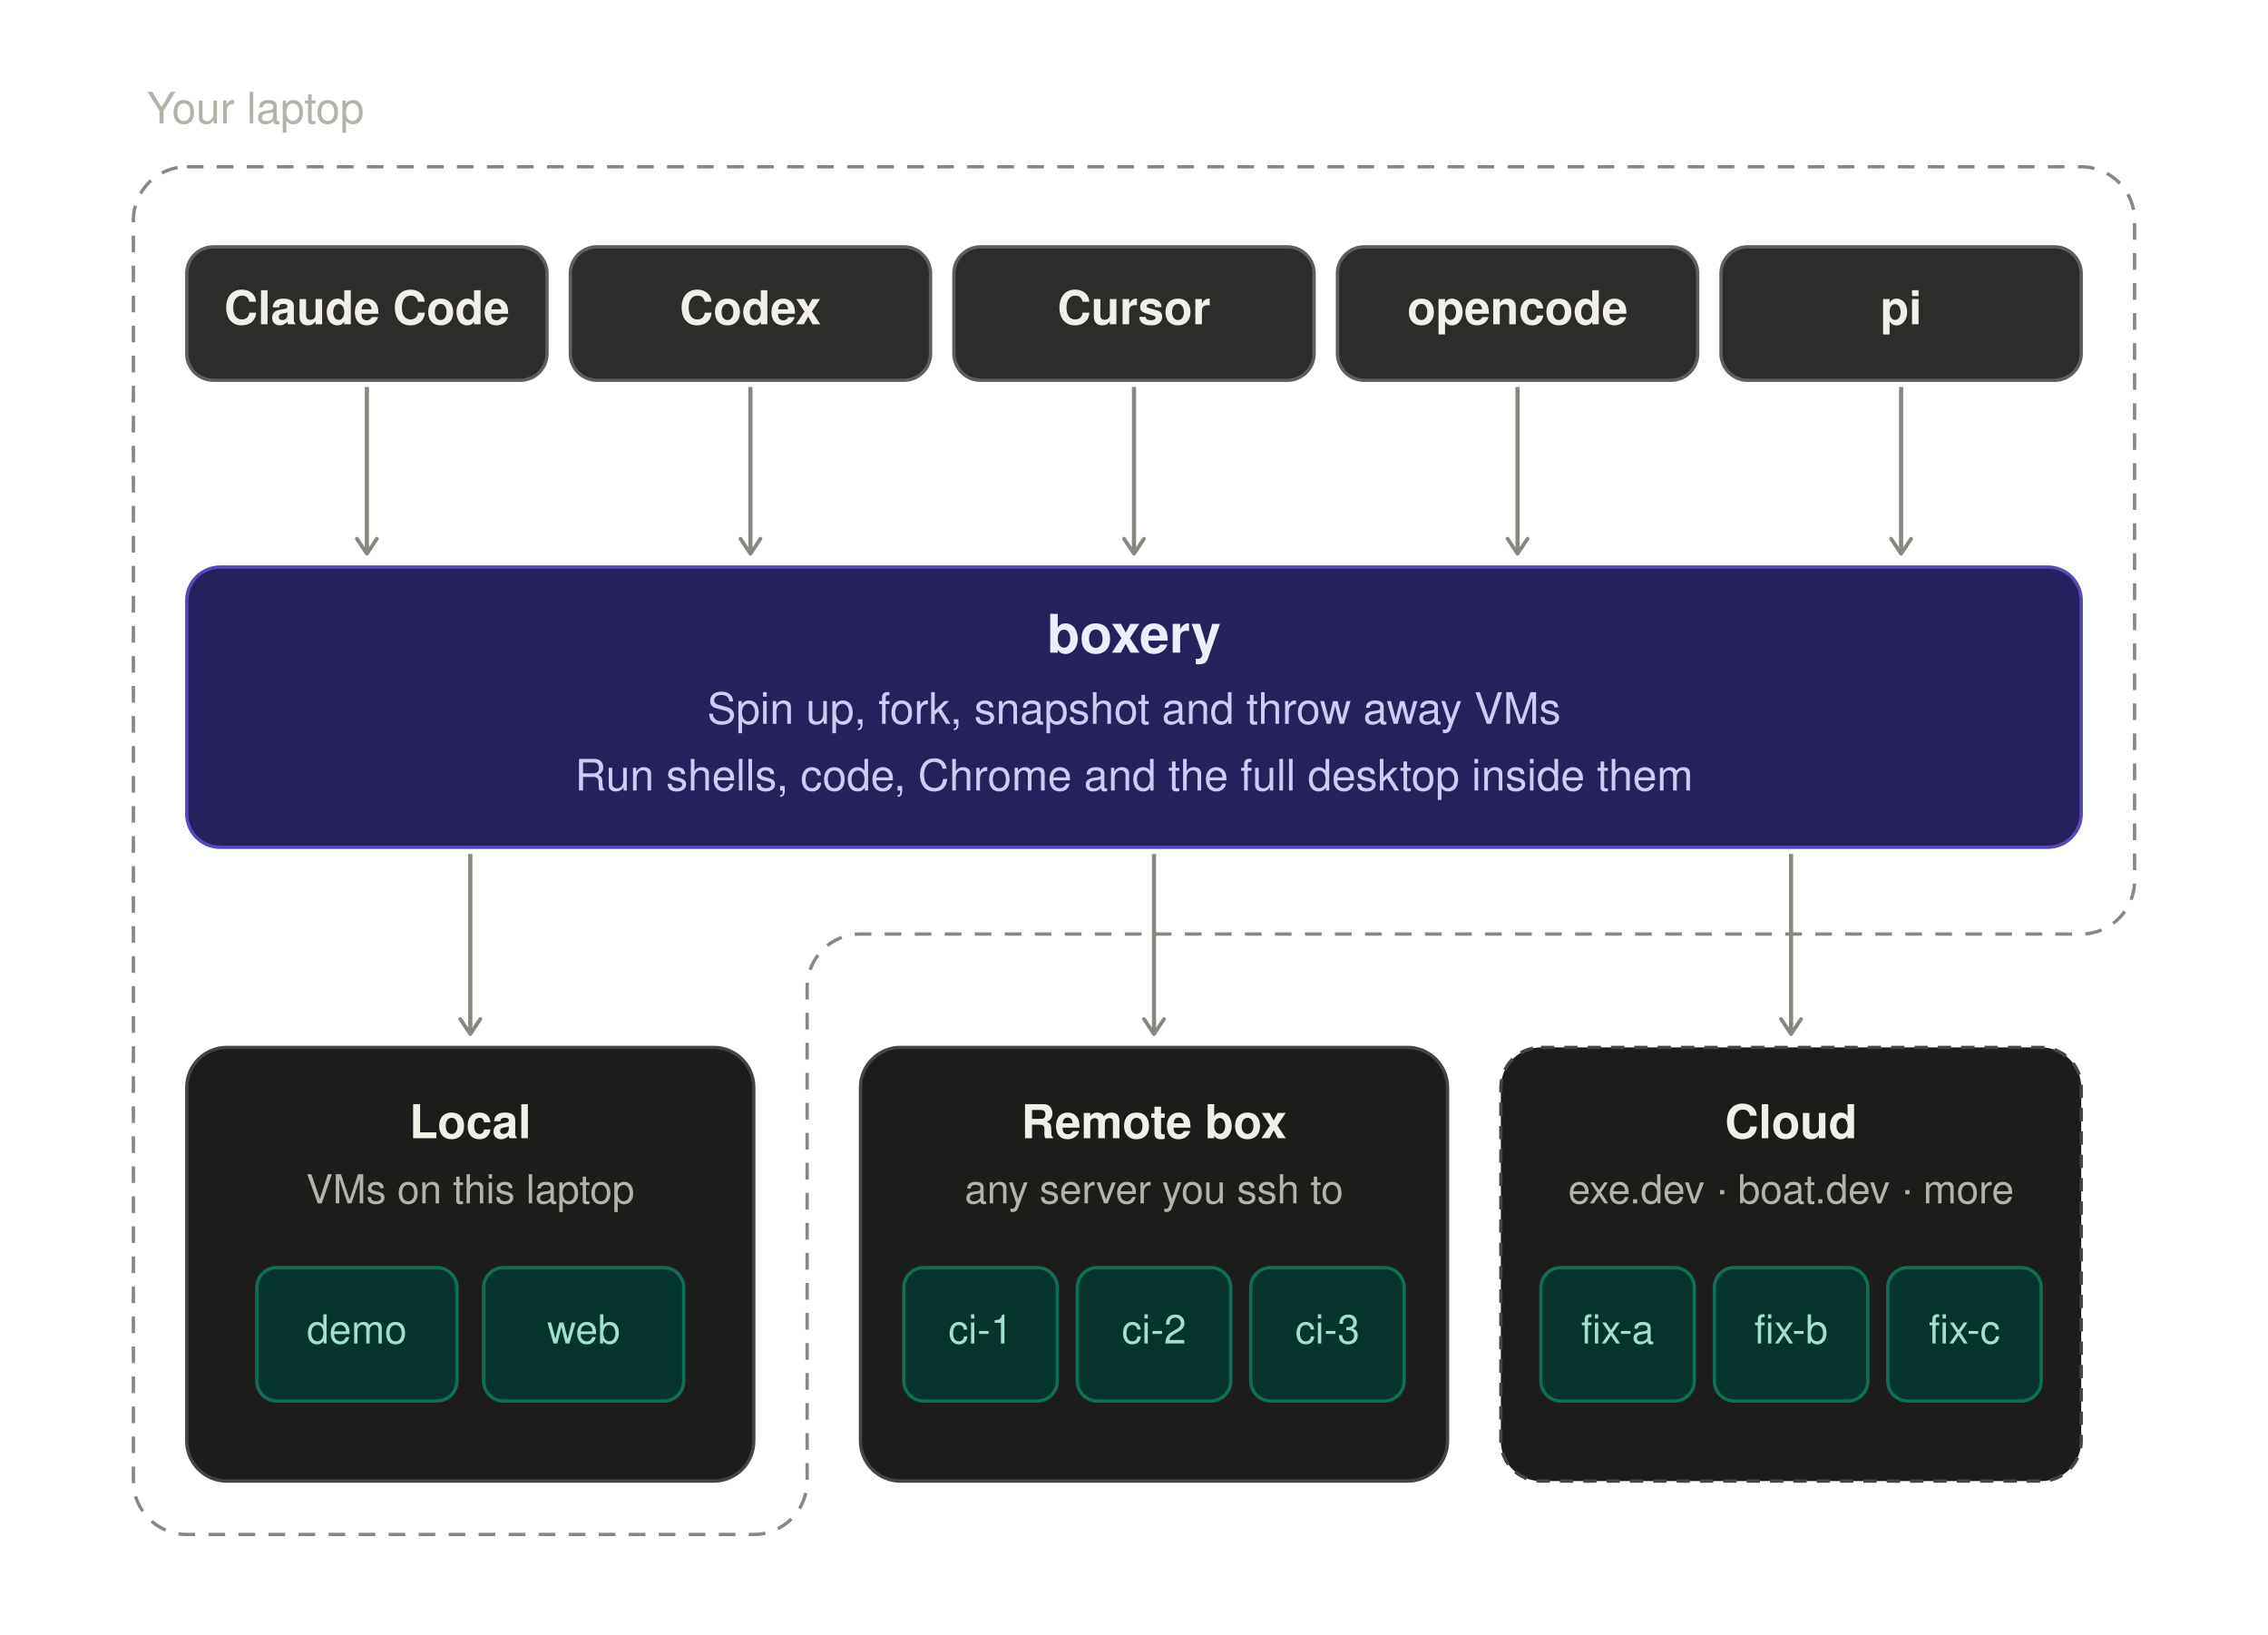
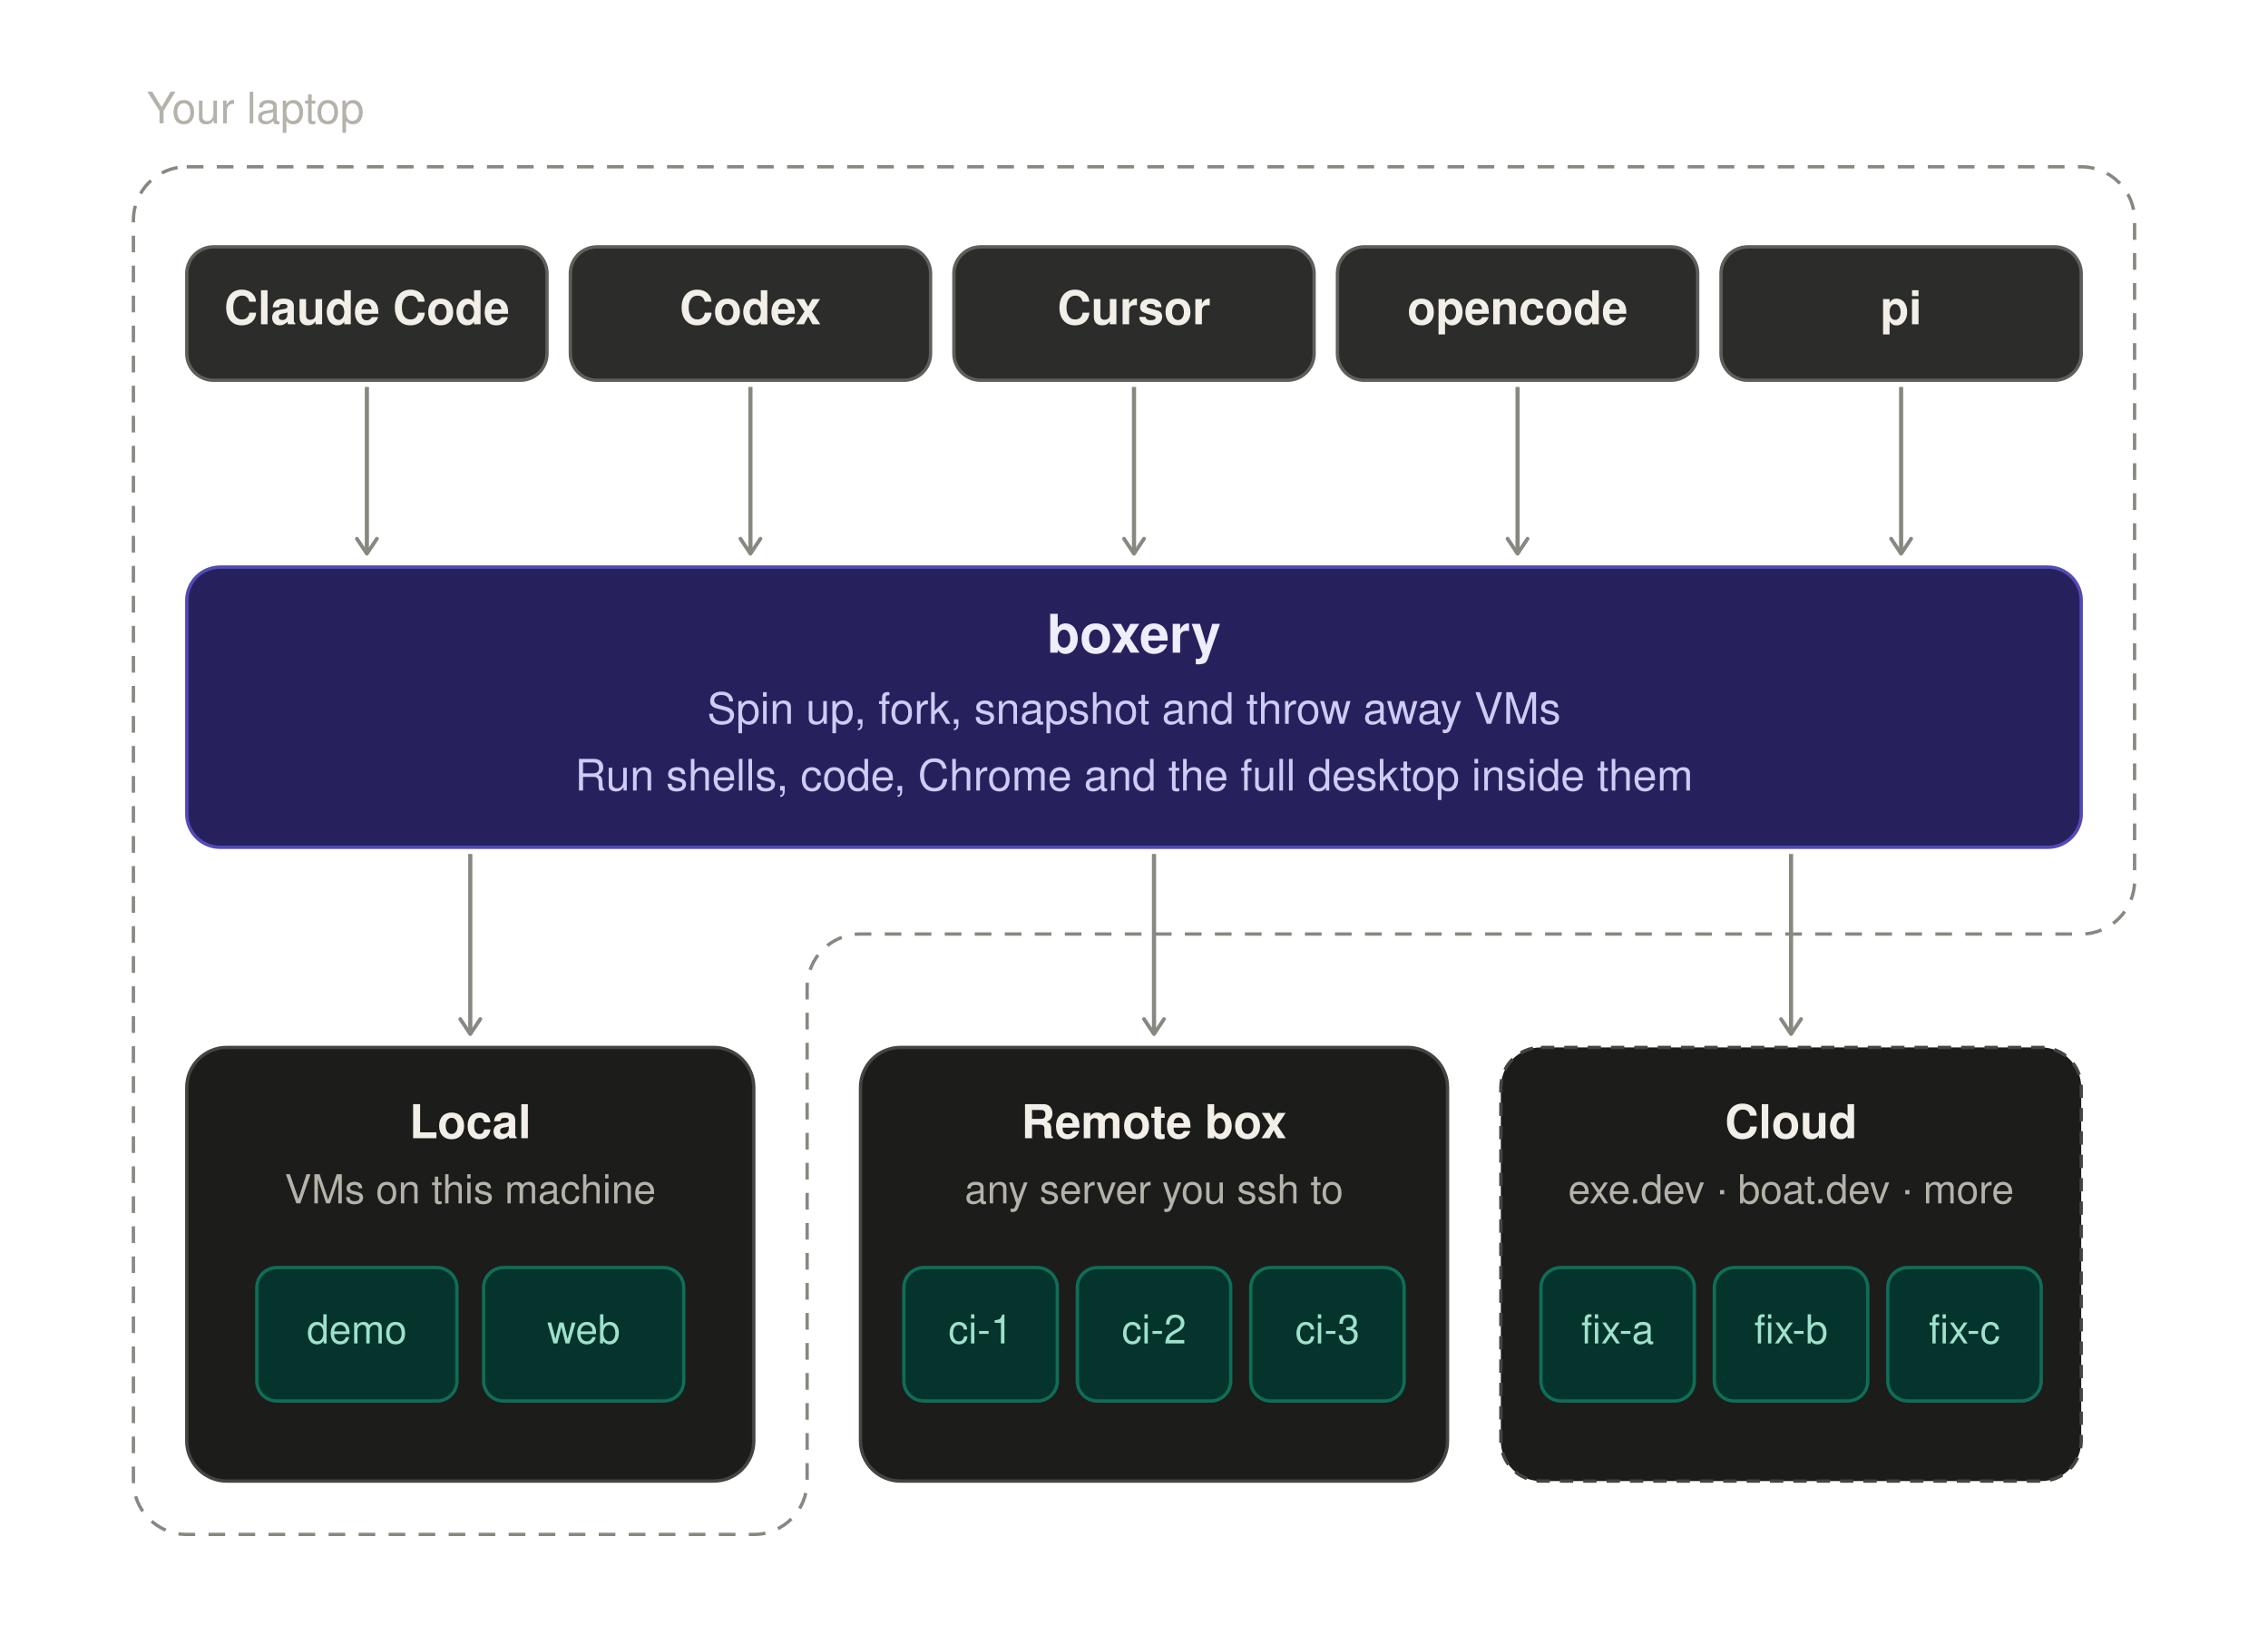
<svg xmlns="http://www.w3.org/2000/svg" viewBox="0 0 680 490" width="680" height="490" role="img" aria-labelledby="t d">
  <defs>
    <marker id="arrow" viewBox="0 0 10 10" refX="8" refY="5" markerWidth="6" markerHeight="6" orient="auto-start-reverse">
      <path d="M2 1L8 5L2 9" fill="none" stroke="#888780" stroke-width="1.5" stroke-linecap="round" stroke-linejoin="round" />
    </marker>
  </defs>
  <g font-family="-apple-system, BlinkMacSystemFont, 'Segoe UI', Helvetica, Arial, sans-serif" text-anchor="middle" dominant-baseline="central">
    <text x="44" y="34" text-anchor="start" font-size="13" fill="#B4B2A9">Your laptop</text>
    <path d="M56 50 H624 A16 16 0 0 1 640 66 V264 A16 16 0 0 1 624 280 H258 A16 16 0 0 0 242 296 V444 A16 16 0 0 1 226 460 H56 A16 16 0 0 1 40 444 V66 A16 16 0 0 1 56 50 Z" fill="none" stroke="#888780" stroke-width="1" stroke-dasharray="5 4" />
    <rect x="56" y="74" width="108" height="40" rx="8" fill="#2C2C2A" stroke="#5F5E5A" />
    <text x="110" y="94" font-size="14" font-weight="600" fill="#F1EFE8">Claude Code</text>
    <line x1="110" y1="116" x2="110" y2="166" stroke="#888780" stroke-width="1.25" marker-end="url(#arrow)" />
    <rect x="171" y="74" width="108" height="40" rx="8" fill="#2C2C2A" stroke="#5F5E5A" />
    <text x="225" y="94" font-size="14" font-weight="600" fill="#F1EFE8">Codex</text>
    <line x1="225" y1="116" x2="225" y2="166" stroke="#888780" stroke-width="1.25" marker-end="url(#arrow)" />
    <rect x="286" y="74" width="108" height="40" rx="8" fill="#2C2C2A" stroke="#5F5E5A" />
    <text x="340" y="94" font-size="14" font-weight="600" fill="#F1EFE8">Cursor</text>
    <line x1="340" y1="116" x2="340" y2="166" stroke="#888780" stroke-width="1.25" marker-end="url(#arrow)" />
    <rect x="401" y="74" width="108" height="40" rx="8" fill="#2C2C2A" stroke="#5F5E5A" />
    <text x="455" y="94" font-size="14" font-weight="600" fill="#F1EFE8">opencode</text>
    <line x1="455" y1="116" x2="455" y2="166" stroke="#888780" stroke-width="1.25" marker-end="url(#arrow)" />
    <rect x="516" y="74" width="108" height="40" rx="8" fill="#2C2C2A" stroke="#5F5E5A" />
    <text x="570" y="94" font-size="14" font-weight="600" fill="#F1EFE8">pi</text>
    <line x1="570" y1="116" x2="570" y2="166" stroke="#888780" stroke-width="1.25" marker-end="url(#arrow)" />
    <rect x="56" y="170" width="568" height="84" rx="10" fill="#26215C" stroke="#534AB7" />
    <text x="340" y="192" font-size="16" font-weight="600" fill="#EEEDFE">boxery</text>
    <text x="340" y="214" font-size="13" fill="#CECBF6">Spin up, fork, snapshot and throw away VMs</text>
    <text x="340" y="234" font-size="13" fill="#CECBF6">Run shells, code, Chrome and the full desktop inside them</text>
    <line x1="141" y1="256" x2="141" y2="310" stroke="#888780" stroke-width="1.25" marker-end="url(#arrow)" />
    <rect x="56" y="314" width="170" height="130" rx="12" fill="#1C1C1B" stroke="#444441" />
    <text x="141" y="338" font-size="14" font-weight="600" fill="#F1EFE8">Local</text>
-     <text x="141" y="358" font-size="12" fill="#B4B2A9">VMs on this laptop</text>
+     <text x="141" y="358" font-size="12" fill="#B4B2A9">VMs on this machine</text>
    <rect x="77" y="380" width="60" height="40" rx="6" fill="#04342C" stroke="#0F6E56" />
    <text x="107" y="400" font-size="12" fill="#9FE1CB">demo</text>
    <rect x="145" y="380" width="60" height="40" rx="6" fill="#04342C" stroke="#0F6E56" />
    <text x="175" y="400" font-size="12" fill="#9FE1CB">web</text>
    <line x1="346" y1="256" x2="346" y2="310" stroke="#888780" stroke-width="1.25" marker-end="url(#arrow)" />
    <rect x="258" y="314" width="176" height="130" rx="12" fill="#1C1C1B" stroke="#444441" />
    <text x="346" y="338" font-size="14" font-weight="600" fill="#F1EFE8">Remote box</text>
    <text x="346" y="358" font-size="12" fill="#B4B2A9">any server you ssh to</text>
    <rect x="271" y="380" width="46" height="40" rx="6" fill="#04342C" stroke="#0F6E56" />
    <text x="294" y="400" font-size="12" fill="#9FE1CB">ci-1</text>
    <rect x="323" y="380" width="46" height="40" rx="6" fill="#04342C" stroke="#0F6E56" />
    <text x="346" y="400" font-size="12" fill="#9FE1CB">ci-2</text>
    <rect x="375" y="380" width="46" height="40" rx="6" fill="#04342C" stroke="#0F6E56" />
    <text x="398" y="400" font-size="12" fill="#9FE1CB">ci-3</text>
    <line x1="537" y1="256" x2="537" y2="310" stroke="#888780" stroke-width="1.25" marker-end="url(#arrow)" />
    <rect x="450" y="314" width="174" height="130" rx="12" fill="#1C1C1B" stroke="#444441" stroke-dasharray="4 3" />
    <text x="537" y="338" font-size="14" font-weight="600" fill="#F1EFE8">Cloud</text>
    <text x="537" y="358" font-size="12" fill="#B4B2A9">exe.dev · boat.dev · more</text>
    <rect x="462" y="380" width="46" height="40" rx="6" fill="#04342C" stroke="#0F6E56" />
    <text x="485" y="400" font-size="12" fill="#9FE1CB">fix-a</text>
    <rect x="514" y="380" width="46" height="40" rx="6" fill="#04342C" stroke="#0F6E56" />
    <text x="537" y="400" font-size="12" fill="#9FE1CB">fix-b</text>
    <rect x="566" y="380" width="46" height="40" rx="6" fill="#04342C" stroke="#0F6E56" />
    <text x="589" y="400" font-size="12" fill="#9FE1CB">fix-c</text>
  </g>
</svg>
